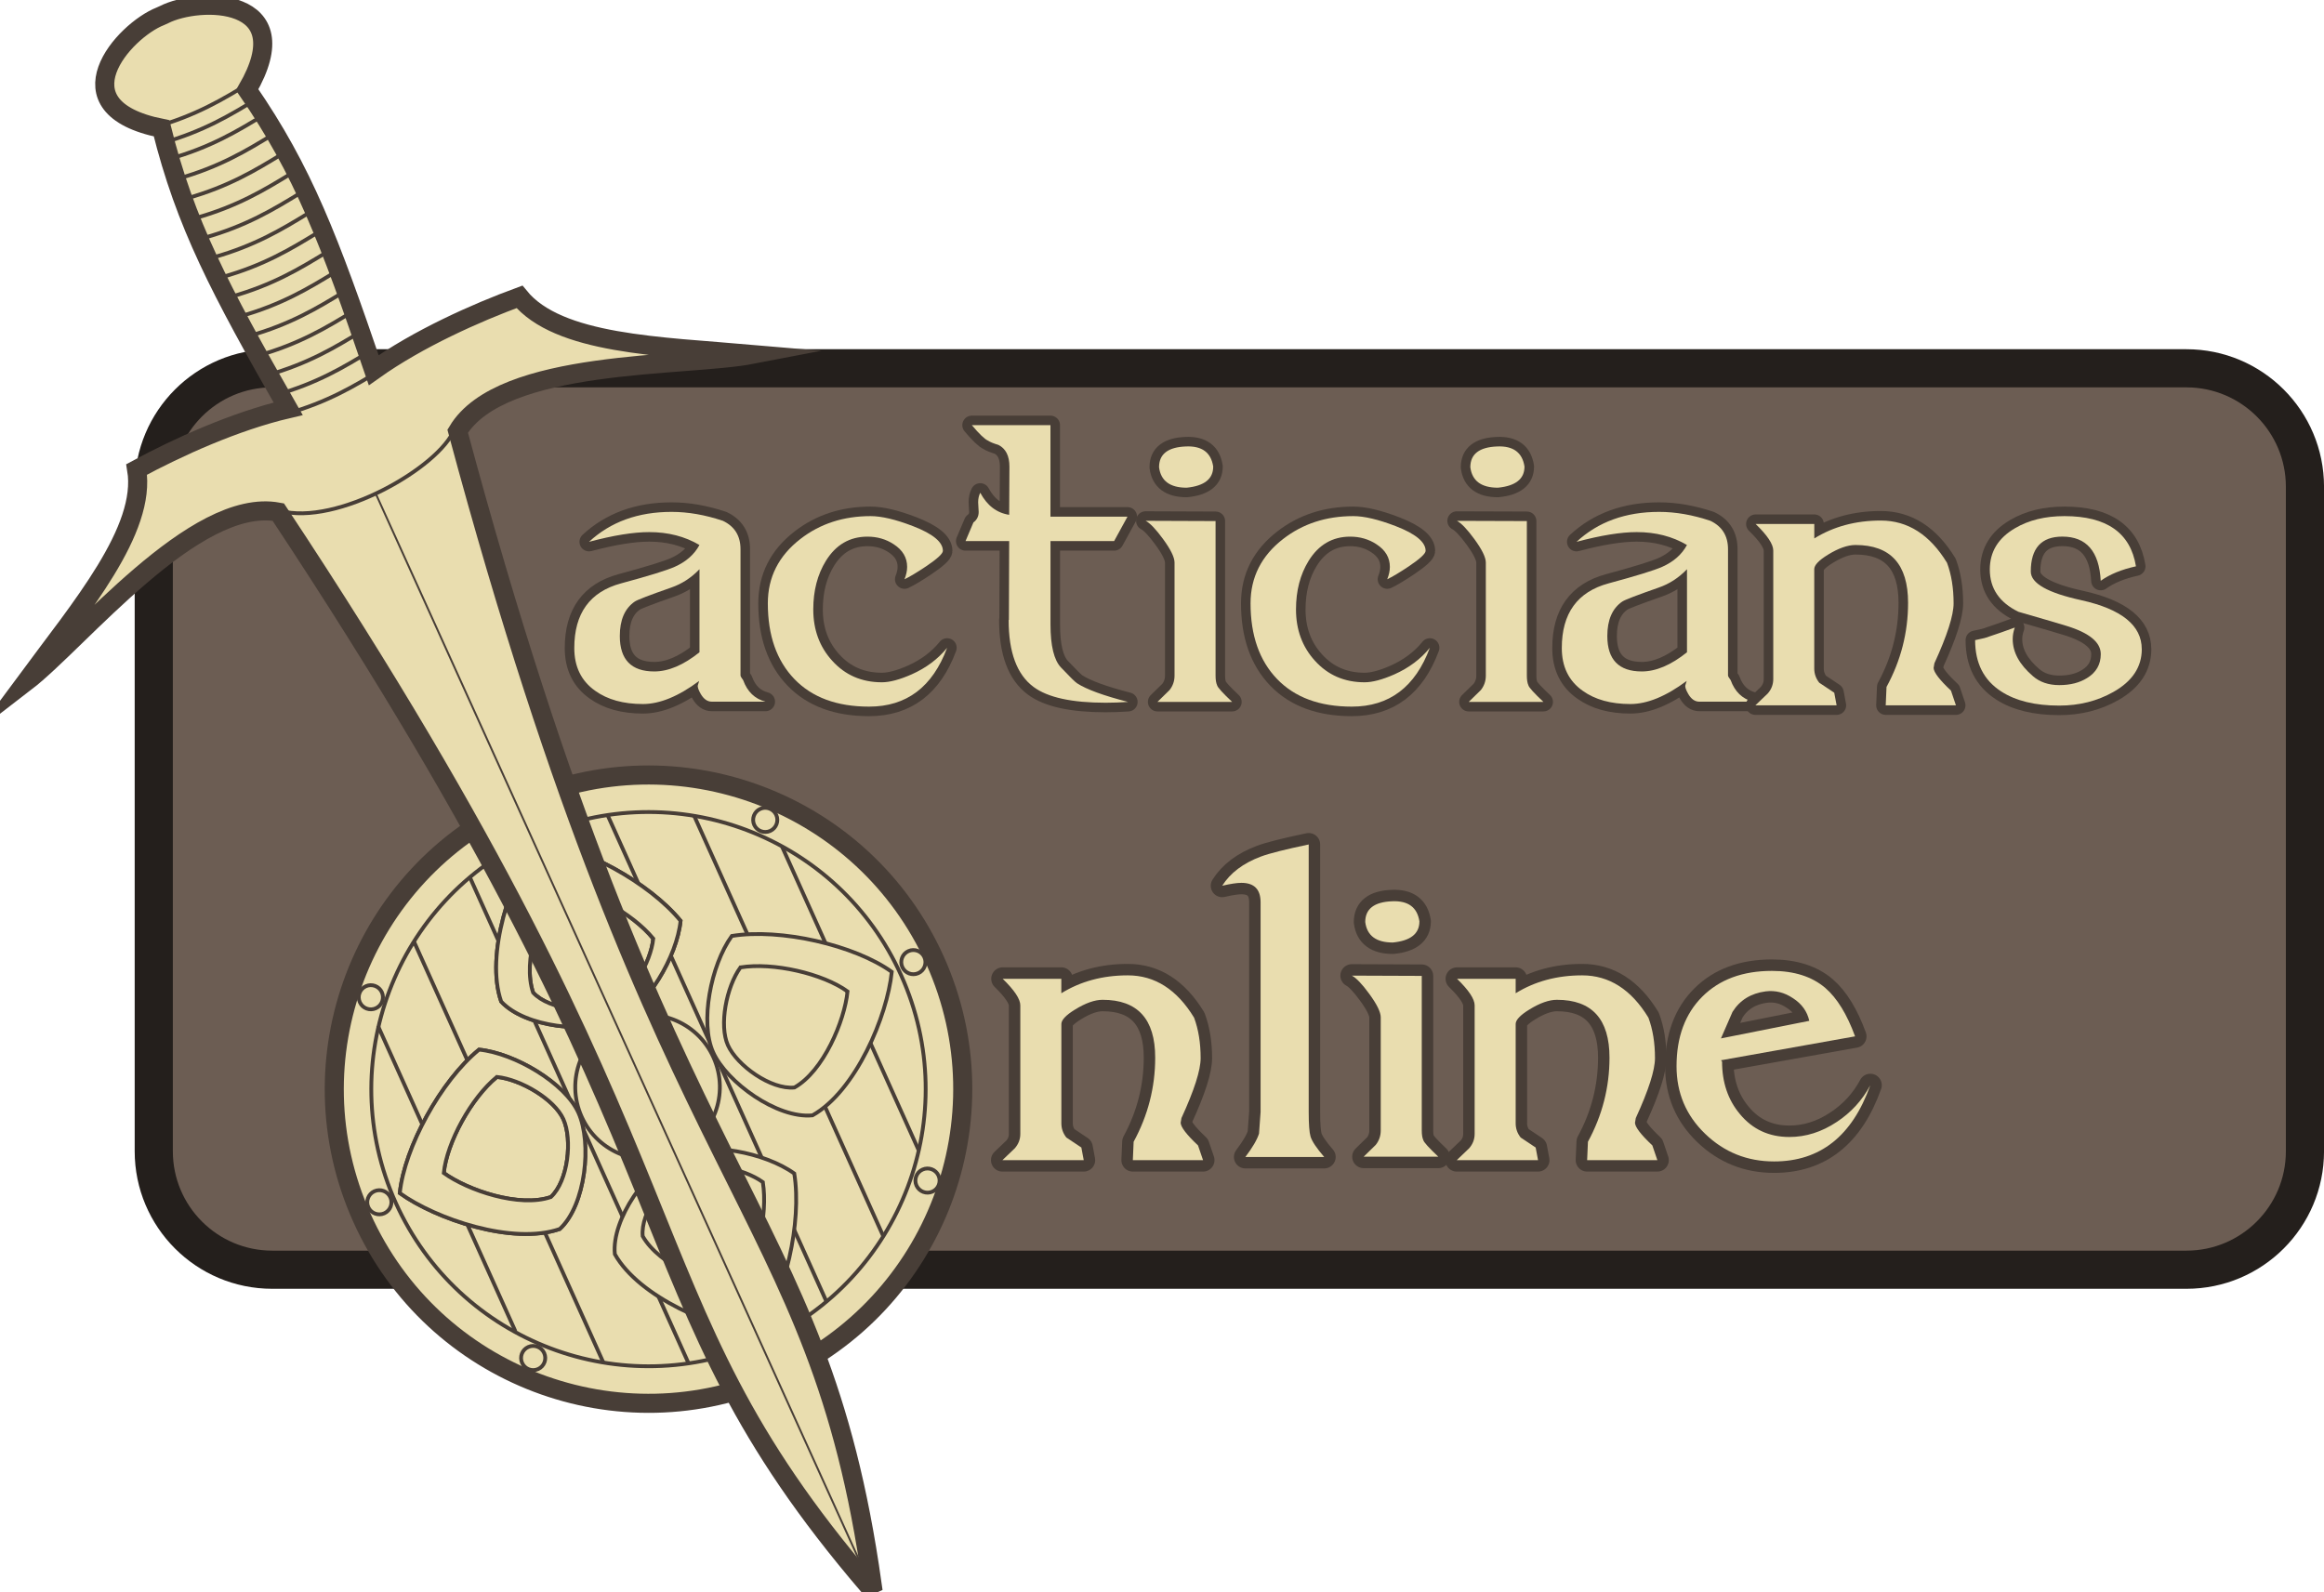
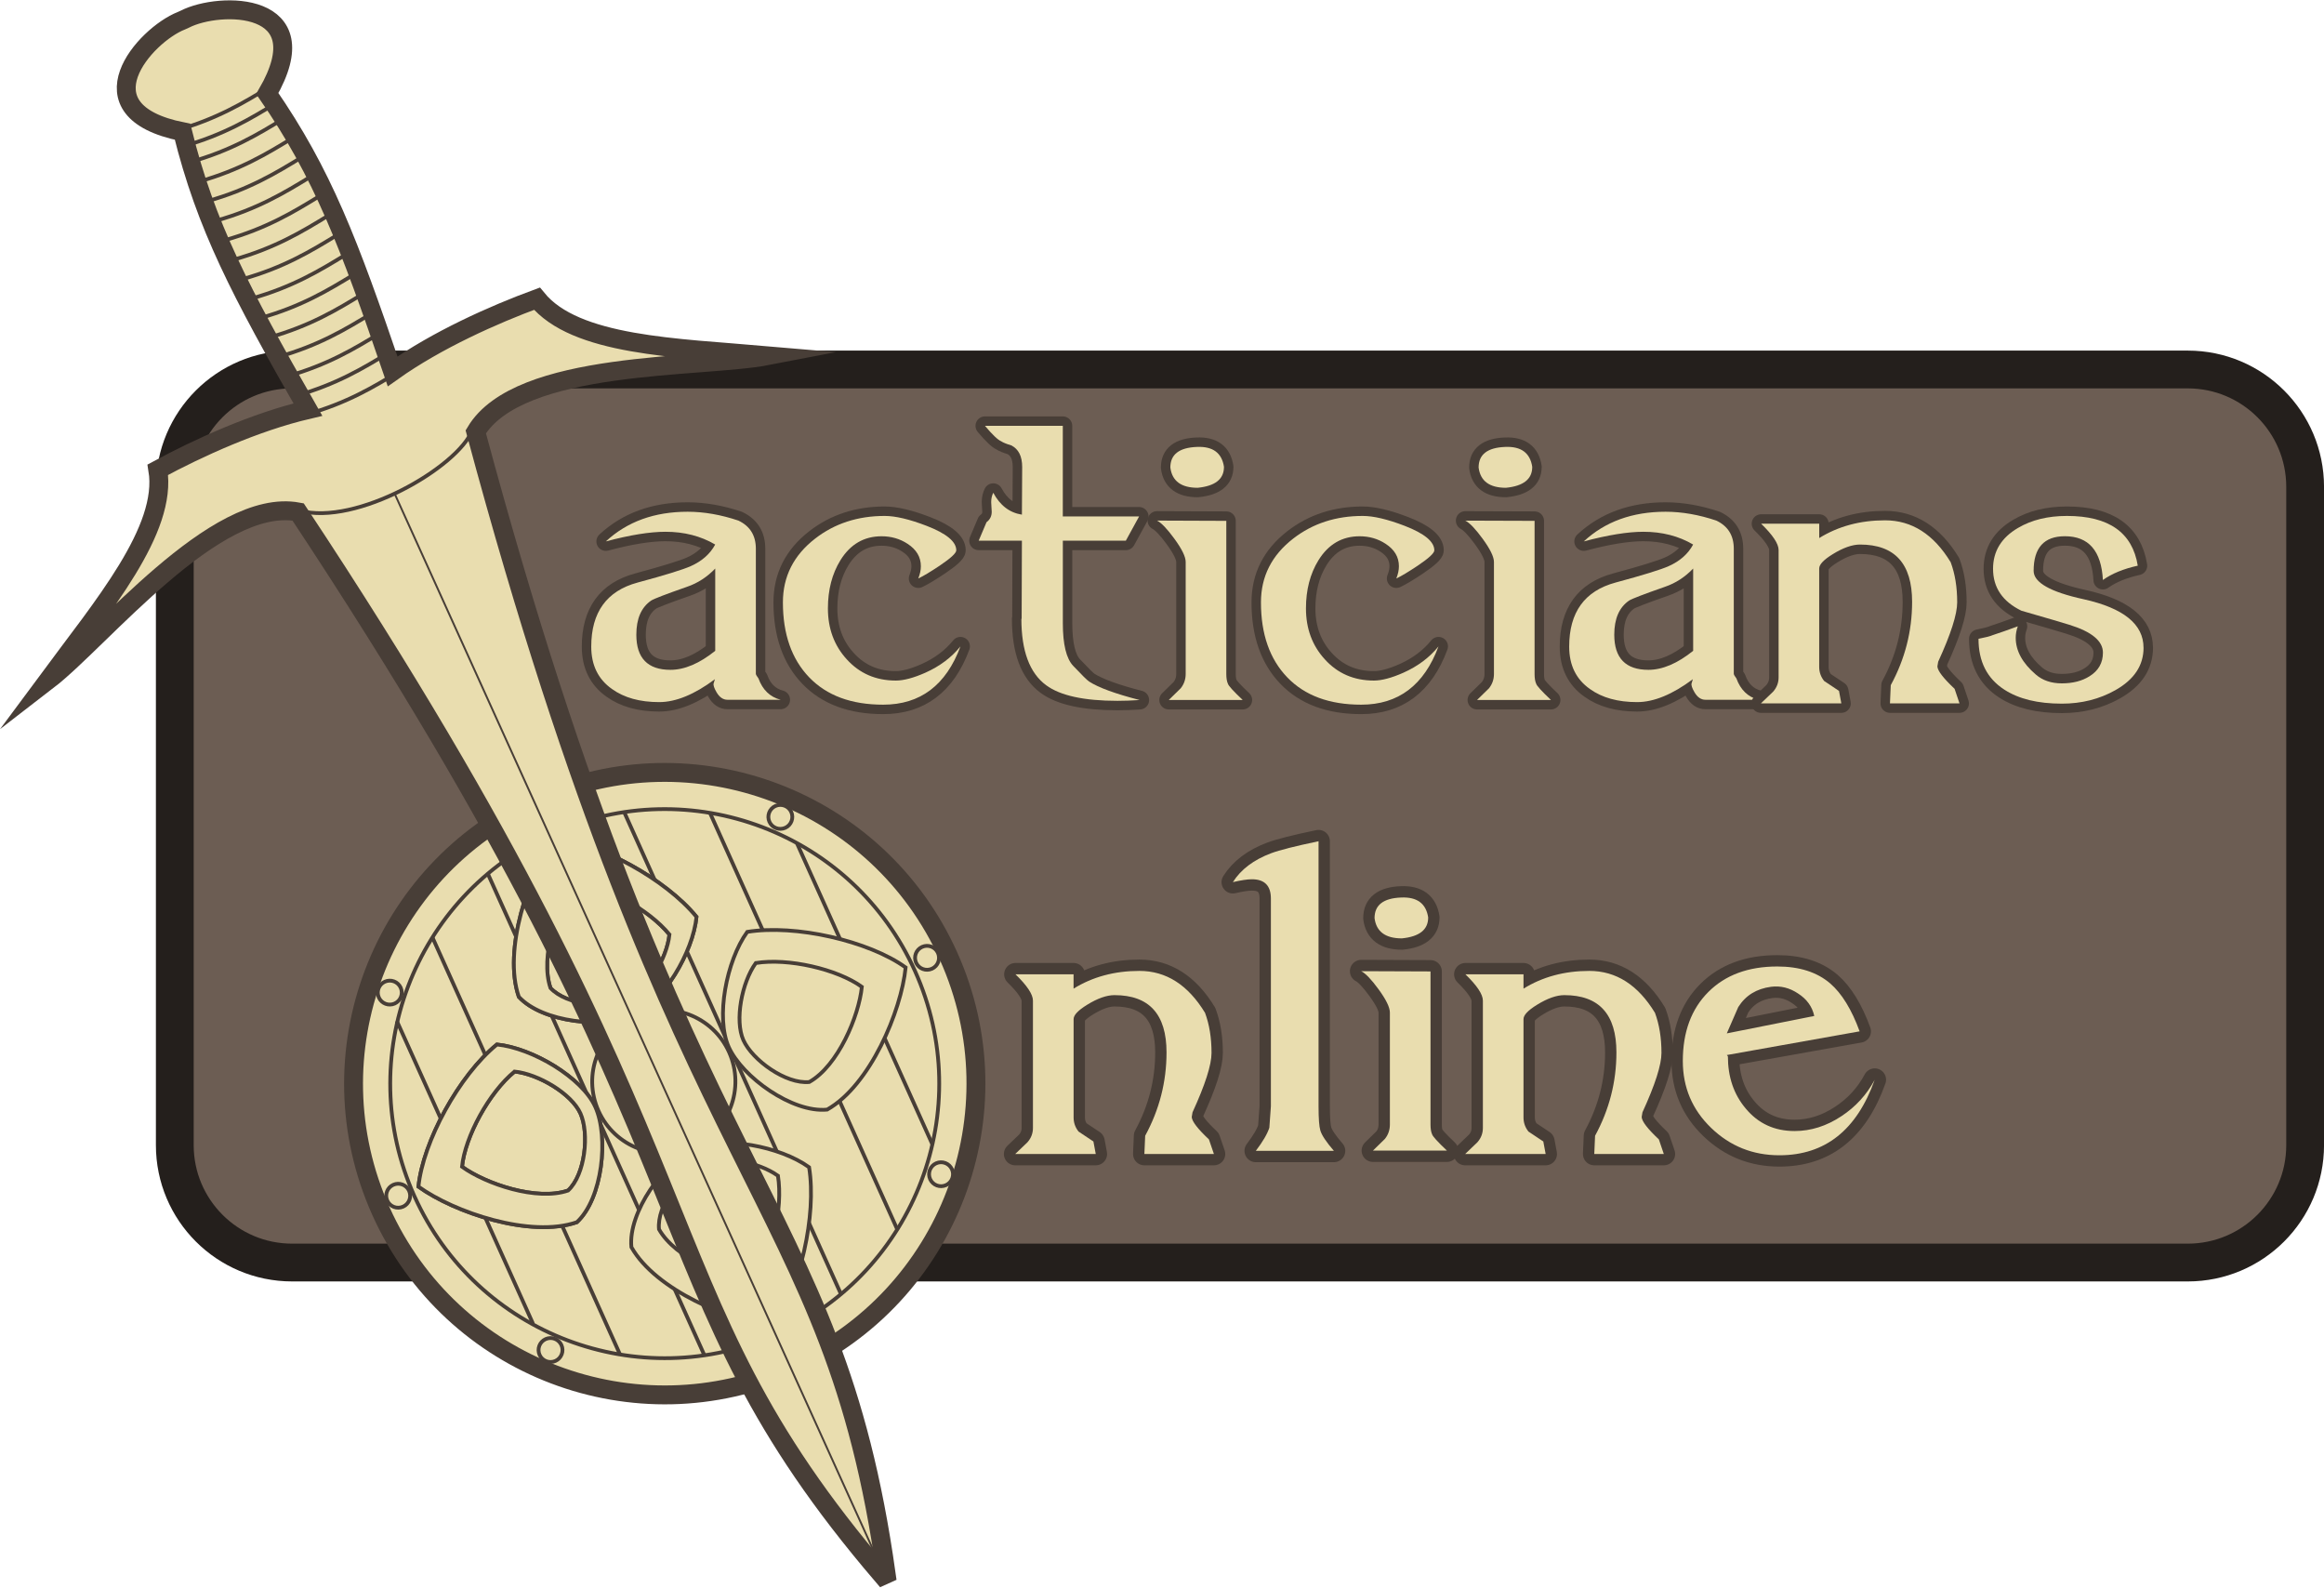
- <svg xmlns="http://www.w3.org/2000/svg" xmlns:xlink="http://www.w3.org/1999/xlink" width="60.906mm" height="41.732mm" viewBox="0 0 60.906 41.732" version="1.1" id="svg8">
+ <svg xmlns="http://www.w3.org/2000/svg" xmlns:xlink="http://www.w3.org/1999/xlink" width="61.502mm" height="41.997mm" viewBox="0 0 61.502 41.997" version="1.1" id="svg8">
  <defs id="defs2" />
-   <g id="layer1" transform="translate(-1.361253,-49.78247)">
+   <g id="layer1" transform="translate(-0.7652085,-49.6604)">
    <rect style="opacity:1;fill:#6c5d53;fill-opacity:1;stroke:#241f1c;stroke-width:1;stroke-linecap:round;stroke-linejoin:round;stroke-miterlimit:4;stroke-dasharray:none;stroke-dashoffset:0;stroke-opacity:1;paint-order:markers fill stroke" id="rect1011" width="56.377" height="23.63" x="5.391" y="59.437" ry="3.106" />
    <g aria-label="nline" style="font-style:normal;font-variant:normal;font-weight:normal;font-stretch:normal;font-size:10.583px;line-height:125%;font-family:Bubble_Runes;-inkscape-font-specification:Bubble_Runes;letter-spacing:0px;word-spacing:0px;fill:#e9ddaf;fill-opacity:1;stroke:#483e37;stroke-width:0.6;stroke-linecap:butt;stroke-linejoin:round;stroke-miterlimit:4;stroke-dasharray:none;stroke-opacity:1;paint-order:markers stroke fill" id="text1280" transform="translate(0,-1.5875)">
      <path d="m 32.89,81.782 h -1.84 l 0.021,-0.482 q 0.565,-1.04 0.565,-2.205 0,-1.516 -1.378,-1.516 -0.31,0 -0.723,0.255 -0.358,0.22 -0.358,0.379 v 2.604 q 0,0.207 0.131,0.372 l 0.393,0.262 0.062,0.331 H 27.632 l 0.324,-0.31 q 0.145,-0.165 0.145,-0.379 v -3.369 q 0,-0.248 -0.462,-0.696 h 1.537 v 0.379 q 0.758,-0.469 1.743,-0.469 1.061,0 1.736,1.109 0.172,0.462 0.172,1.061 0,0.475 -0.503,1.571 l -0.021,0.124 q 0.007,0.172 0.455,0.593 z" style="font-style:normal;font-variant:normal;font-weight:normal;font-stretch:normal;font-size:14.111px;font-family:'Dumbledor 3';-inkscape-font-specification:'Dumbledor 3, ';fill:#e9ddaf;fill-opacity:1;stroke:#483e37;stroke-width:0.6;stroke-linejoin:round;stroke-miterlimit:4;stroke-dasharray:none;stroke-opacity:1;paint-order:markers stroke fill" id="path4582" />
      <path d="m 36.066,81.699 h -2.067 q 0.282,-0.372 0.358,-0.613 l 0.041,-0.565 V 75.023 q 0,-0.51 -0.503,-0.51 -0.179,0 -0.503,0.076 0.317,-0.503 1.013,-0.765 0.331,-0.124 1.254,-0.317 v 7.014 q 0,0.482 0.048,0.641 0.055,0.186 0.358,0.537 z" style="font-style:normal;font-variant:normal;font-weight:normal;font-stretch:normal;font-size:14.111px;font-family:'Dumbledor 3';-inkscape-font-specification:'Dumbledor 3, ';fill:#e9ddaf;fill-opacity:1;stroke:#483e37;stroke-width:0.6;stroke-linejoin:round;stroke-miterlimit:4;stroke-dasharray:none;stroke-opacity:1;paint-order:markers stroke fill" id="path4584" />
      <path d="m 38.56,75.526 q 0,0.482 -0.696,0.551 -0.655,0 -0.723,-0.537 0,-0.517 0.703,-0.544 0.634,-0.028 0.717,0.531 z m 0.062,1.426 v 4.051 q 0,0.165 0.041,0.255 0.021,0.083 0.393,0.434 h -1.957 l 0.317,-0.31 q 0.131,-0.165 0.131,-0.379 v -2.963 q 0,-0.207 -0.303,-0.62 -0.282,-0.386 -0.455,-0.475 z" style="font-style:normal;font-variant:normal;font-weight:normal;font-stretch:normal;font-size:14.111px;font-family:'Dumbledor 3';-inkscape-font-specification:'Dumbledor 3, ';fill:#e9ddaf;fill-opacity:1;stroke:#483e37;stroke-width:0.6;stroke-linejoin:round;stroke-miterlimit:4;stroke-dasharray:none;stroke-opacity:1;paint-order:markers stroke fill" id="path4586" />
      <path d="m 44.796,81.782 h -1.84 l 0.021,-0.482 q 0.565,-1.04 0.565,-2.205 0,-1.516 -1.378,-1.516 -0.31,0 -0.723,0.255 -0.358,0.22 -0.358,0.379 v 2.604 q 0,0.207 0.131,0.372 l 0.393,0.262 0.062,0.331 H 39.539 l 0.324,-0.31 q 0.145,-0.165 0.145,-0.379 v -3.369 q 0,-0.248 -0.462,-0.696 h 1.537 v 0.379 q 0.758,-0.469 1.743,-0.469 1.061,0 1.736,1.109 0.172,0.462 0.172,1.061 0,0.475 -0.503,1.571 l -0.021,0.124 q 0.007,0.172 0.455,0.593 z" style="font-style:normal;font-variant:normal;font-weight:normal;font-stretch:normal;font-size:14.111px;font-family:'Dumbledor 3';-inkscape-font-specification:'Dumbledor 3, ';fill:#e9ddaf;fill-opacity:1;stroke:#483e37;stroke-width:0.6;stroke-linejoin:round;stroke-miterlimit:4;stroke-dasharray:none;stroke-opacity:1;paint-order:markers stroke fill" id="path4588" />
      <path d="m 50.377,79.818 c -0.473,1.332 -1.314,1.998 -2.522,1.998 -0.703,0 -1.305,-0.241 -1.805,-0.723 -0.501,-0.482 -0.751,-1.073 -0.751,-1.771 0,-0.767 0.225,-1.376 0.675,-1.826 0.45,-0.45 1.059,-0.675 1.826,-0.675 0.583,0 1.05,0.149 1.399,0.448 0.308,0.266 0.567,0.689 0.779,1.268 l -3.514,0.627 0.028,0.034 c 0,0.547 0.156,1.006 0.469,1.378 0.331,0.4 0.763,0.599 1.295,0.599 0.432,0 0.845,-0.131 1.24,-0.393 0.377,-0.248 0.671,-0.57 0.882,-0.965 z m -1.599,-1.688 c -0.055,-0.248 -0.198,-0.446 -0.427,-0.593 -0.225,-0.152 -0.464,-0.211 -0.717,-0.179 -0.386,0.051 -0.675,0.23 -0.868,0.537 -0.101,0.234 -0.202,0.466 -0.303,0.696 z" style="font-style:normal;font-variant:normal;font-weight:normal;font-stretch:normal;font-size:14.111px;font-family:'Dumbledor 3';-inkscape-font-specification:'Dumbledor 3, ';fill:#e9ddaf;fill-opacity:1;stroke:#483e37;stroke-width:0.6;stroke-linejoin:round;stroke-miterlimit:4;stroke-dasharray:none;stroke-opacity:1;paint-order:markers stroke fill" id="path4590" />
    </g>
-     <g id="g1022" style="stroke:#483e37;fill:#e9ddaf">
+     <g id="g1022" style="fill:#e9ddaf;stroke:#483e37">
      <path id="path922" d="M 25.866,74.956 A 8.234,8.234 65.781 0 1 21.734,85.843 8.234,8.234 65.781 0 1 10.848,81.711 8.234,8.234 65.781 0 1 14.979,70.825 8.234,8.234 65.781 0 1 25.866,74.956 Z" style="opacity:1;vector-effect:none;fill:#e9ddaf;fill-opacity:1;stroke:#483e37;stroke-width:0.5;stroke-linecap:butt;stroke-linejoin:miter;stroke-miterlimit:4;stroke-dasharray:none;stroke-dashoffset:0;stroke-opacity:1;paint-order:normal" />
      <path id="path922-6" d="m 24.98,75.354 a 7.263,7.263 65.781 0 1 -3.644,9.603 7.263,7.263 65.781 0 1 -9.603,-3.644 7.263,7.263 65.781 0 1 3.644,-9.603 7.263,7.263 65.781 0 1 9.603,3.644 z" style="opacity:1;vector-effect:none;fill:#e9ddaf;fill-opacity:1;stroke:#483e37;stroke-width:0.1;stroke-linecap:butt;stroke-linejoin:miter;stroke-miterlimit:4;stroke-dasharray:none;stroke-dashoffset:0;stroke-opacity:1;paint-order:normal" />
      <path id="path945" d="m 11.267,76.675 3.602,8.007" style="fill:#e9ddaf;fill-rule:evenodd;stroke:#483e37;stroke-width:0.1;stroke-linecap:butt;stroke-linejoin:miter;stroke-miterlimit:4;stroke-dasharray:none;stroke-opacity:1" />
-       <use style="stroke-width:0.1;stroke-miterlimit:4;stroke-dasharray:none;fill:#e9ddaf;stroke:#483e37" height="100%" width="100%" transform="matrix(0.9987713,-0.00273161,-0.0027316,0.9939272,10.81541,-4.197542)" id="use947" xlink:href="#path945" y="0" x="0" />
+       <use style="fill:#e9ddaf;stroke:#483e37;stroke-width:0.1;stroke-miterlimit:4;stroke-dasharray:none" height="100%" width="100%" transform="matrix(0.9987713,-0.00273161,-0.0027316,0.9939272,10.81541,-4.197542)" id="use947" xlink:href="#path945" y="0" x="0" />
      <path id="path945-7" d="m 12.214,74.473 1.581,3.516" style="fill:#e9ddaf;fill-rule:evenodd;stroke:#483e37;stroke-width:0.1;stroke-linecap:butt;stroke-linejoin:miter;stroke-miterlimit:4;stroke-dasharray:none;stroke-opacity:1" />
-       <use style="stroke-width:0.1;stroke-miterlimit:4;stroke-dasharray:none;fill:#e9ddaf;stroke:#483e37" height="100%" width="100%" transform="translate(7.340704,-3.301899)" id="use964" xlink:href="#path945-7" y="0" x="0" />
+       <use style="fill:#e9ddaf;stroke:#483e37;stroke-width:0.1;stroke-miterlimit:4;stroke-dasharray:none" height="100%" width="100%" transform="translate(7.340704,-3.301899)" id="use964" xlink:href="#path945-7" y="0" x="0" />
      <path id="path945-7-3" d="m 13.681,72.792 5.722,12.721" style="fill:#e9ddaf;fill-rule:evenodd;stroke:#483e37;stroke-width:0.101;stroke-linecap:butt;stroke-linejoin:miter;stroke-miterlimit:4;stroke-dasharray:none;stroke-opacity:1" />
-       <use style="stroke-width:0.1;stroke-miterlimit:4;stroke-dasharray:none;fill:#e9ddaf;stroke:#483e37" height="100%" width="100%" transform="translate(3.611384,-1.624425)" id="use4555" xlink:href="#path945-7-3" y="0" x="0" />
-       <use style="stroke-width:0.462;stroke-miterlimit:4;stroke-dasharray:none;fill:#e9ddaf;stroke:#483e37" height="100%" width="100%" transform="matrix(0.8387635,-0.3562147,-0.3562147,0.207063,35.51603,74.14673)" id="use4555-6" xlink:href="#path945-7-3" y="0" x="0" />
+       <use style="fill:#e9ddaf;stroke:#483e37;stroke-width:0.1;stroke-miterlimit:4;stroke-dasharray:none" height="100%" width="100%" transform="translate(3.611384,-1.624425)" id="use4555" xlink:href="#path945-7-3" y="0" x="0" />
+       <use style="fill:#e9ddaf;stroke:#483e37;stroke-width:0.462;stroke-miterlimit:4;stroke-dasharray:none" height="100%" width="100%" transform="matrix(0.8387635,-0.3562147,-0.3562147,0.207063,35.51603,74.14673)" id="use4555-6" xlink:href="#path945-7-3" y="0" x="0" />
      <path id="path922-3" d="m 20.06,77.501 a 1.895,1.895 65.781 0 1 -0.951,2.505 1.895,1.895 65.781 0 1 -2.505,-0.951 1.895,1.895 65.781 0 1 0.951,-2.505 1.895,1.895 65.781 0 1 2.505,0.951 z" style="opacity:1;vector-effect:none;fill:#e9ddaf;fill-opacity:1;stroke:#483e37;stroke-width:0.1;stroke-linecap:butt;stroke-linejoin:miter;stroke-miterlimit:4;stroke-dasharray:none;stroke-dashoffset:0;stroke-opacity:1;paint-order:normal" />
      <path style="opacity:1;vector-effect:none;fill:#e9ddaf;fill-opacity:1;stroke:#483e37;stroke-width:0.1;stroke-linecap:butt;stroke-linejoin:miter;stroke-miterlimit:4;stroke-dasharray:none;stroke-dashoffset:0;stroke-opacity:1;paint-order:normal" d="m 25.587,74.874 a 0.317,0.317 65.781 0 1 -0.159,0.419 0.317,0.317 65.781 0 1 -0.419,-0.159 0.317,0.317 65.781 0 1 0.159,-0.419 0.317,0.317 65.781 0 1 0.419,0.159 z" id="use4597" />
      <path style="opacity:1;vector-effect:none;fill:#e9ddaf;fill-opacity:1;stroke:#483e37;stroke-width:0.1;stroke-linecap:butt;stroke-linejoin:miter;stroke-miterlimit:4;stroke-dasharray:none;stroke-dashoffset:0;stroke-opacity:1;paint-order:normal" d="m 15.492,71.194 a 0.317,0.317 65.781 0 1 -0.159,0.419 0.317,0.317 65.781 0 1 -0.419,-0.159 0.317,0.317 65.781 0 1 0.159,-0.419 0.317,0.317 65.781 0 1 0.419,0.159 z" id="use4599" />
-       <use style="stroke-width:0.1;stroke-miterlimit:4;stroke-dasharray:none;fill:#e9ddaf;stroke:#483e37" height="100%" width="100%" transform="translate(6.316488,14.04267)" id="use4601" xlink:href="#use4599" y="0" x="0" />
-       <use style="stroke-width:0.1;stroke-miterlimit:4;stroke-dasharray:none;fill:#e9ddaf;stroke:#483e37" height="100%" width="100%" transform="translate(-6.185333,0.01509253)" id="use4603" xlink:href="#use4601" y="0" x="0" />
-       <use style="stroke-width:0.1;stroke-miterlimit:4;stroke-dasharray:none;fill:#e9ddaf;stroke:#483e37" height="100%" width="100%" transform="translate(-4.253919,-9.45721)" id="use4605" xlink:href="#use4603" y="0" x="0" />
-       <use style="stroke-width:0.1;stroke-miterlimit:4;stroke-dasharray:none;fill:#e9ddaf;stroke:#483e37" height="100%" width="100%" transform="translate(10.33575,-4.649089)" id="use4607" xlink:href="#use4605" y="0" x="0" />
-       <use style="stroke-width:0.1;stroke-miterlimit:4;stroke-dasharray:none;fill:#e9ddaf;stroke:#483e37" height="100%" width="100%" transform="translate(4.252861,9.454861)" id="use4609" xlink:href="#use4607" y="0" x="0" />
+       <use style="fill:#e9ddaf;stroke:#483e37;stroke-width:0.1;stroke-miterlimit:4;stroke-dasharray:none" height="100%" width="100%" transform="translate(6.316488,14.04267)" id="use4601" xlink:href="#use4599" y="0" x="0" />
+       <use style="fill:#e9ddaf;stroke:#483e37;stroke-width:0.1;stroke-miterlimit:4;stroke-dasharray:none" height="100%" width="100%" transform="translate(-6.185333,0.01509253)" id="use4603" xlink:href="#use4601" y="0" x="0" />
+       <use style="fill:#e9ddaf;stroke:#483e37;stroke-width:0.1;stroke-miterlimit:4;stroke-dasharray:none" height="100%" width="100%" transform="translate(-4.253919,-9.45721)" id="use4605" xlink:href="#use4603" y="0" x="0" />
+       <use style="fill:#e9ddaf;stroke:#483e37;stroke-width:0.1;stroke-miterlimit:4;stroke-dasharray:none" height="100%" width="100%" transform="translate(10.33575,-4.649089)" id="use4607" xlink:href="#use4605" y="0" x="0" />
+       <use style="fill:#e9ddaf;stroke:#483e37;stroke-width:0.1;stroke-miterlimit:4;stroke-dasharray:none" height="100%" width="100%" transform="translate(4.252861,9.454861)" id="use4609" xlink:href="#use4607" y="0" x="0" />
      <path id="path922-3-5" d="m 19.198,77.888 a 0.95,0.95 0 0 1 -0.477,1.256 0.95,0.95 0 0 1 -1.256,-0.477 0.95,0.95 0 0 1 0.477,-1.256 0.95,0.95 0 0 1 1.256,0.477 z" style="opacity:1;vector-effect:none;fill:#e9ddaf;fill-opacity:1;stroke:#483e37;stroke-width:0.1;stroke-linecap:butt;stroke-linejoin:miter;stroke-miterlimit:4;stroke-dasharray:none;stroke-dashoffset:0;stroke-opacity:1;paint-order:normal" />
-       <use style="stroke-width:0.1;stroke-miterlimit:4;stroke-dasharray:none;fill:#e9ddaf;stroke:#483e37" height="100%" width="100%" transform="translate(3.381091,7.516762)" id="use5318" xlink:href="#use964" y="0" x="0" />
+       <use style="fill:#e9ddaf;stroke:#483e37;stroke-width:0.1;stroke-miterlimit:4;stroke-dasharray:none" height="100%" width="100%" transform="translate(3.381091,7.516762)" id="use5318" xlink:href="#use964" y="0" x="0" />
      <path id="path4515" d="m 20.54,74.318 c -0.554,0.769 -0.839,2.271 -0.49,3.047 0.356,0.792 1.684,1.748 2.605,1.655 1.136,-0.64 1.96,-2.604 2.077,-3.761 -0.973,-0.701 -2.917,-1.148 -4.192,-0.941 z m 0.227,0.824 c 0.854,-0.139 2.155,0.16 2.806,0.63 -0.078,0.774 -0.63,2.089 -1.391,2.518 -0.617,0.062 -1.505,-0.578 -1.744,-1.108 -0.234,-0.52 -0.043,-1.525 0.328,-2.04 z" style="fill:#e9ddaf;fill-opacity:1;stroke:#483e37;stroke-width:0.1;stroke-linecap:butt;stroke-linejoin:miter;stroke-miterlimit:4;stroke-dasharray:none;stroke-opacity:1" />
-       <use style="stroke-width:0.1;stroke-miterlimit:4;stroke-dasharray:none;fill:#e9ddaf;stroke:#483e37" height="100%" width="100%" transform="matrix(-0.6634422,0.7482275,0.7482275,0.6634422,-28.06368,12.62323)" id="use5298" xlink:href="#path4515" y="0" x="0" />
-       <use style="stroke-width:0.1;stroke-miterlimit:4;stroke-dasharray:none;fill:#e9ddaf;stroke:#483e37" height="100%" width="100%" transform="rotate(90,18.24495,78.2498)" id="use5300" xlink:href="#path4515" y="0" x="0" />
-       <use style="stroke-width:0.1;stroke-miterlimit:4;stroke-dasharray:none;fill:#e9ddaf;stroke:#483e37" height="100%" width="100%" transform="matrix(0.6634422,-0.7482275,-0.7482275,-0.6634422,64.7501,143.9509)" id="use5302" xlink:href="#use5300" y="0" x="0" />
-       <use style="stroke-width:0.1;stroke-miterlimit:4;stroke-dasharray:none;fill:#e9ddaf;stroke:#483e37" height="100%" width="100%" transform="translate(-5.696995,-12.66543)" id="use5320" xlink:href="#use4555-6" y="0" x="0" />
-       <use style="stroke-width:0.1;stroke-miterlimit:4;stroke-dasharray:none;fill:#e9ddaf;stroke:#483e37" height="100%" width="100%" id="use5304" xlink:href="#use5302" y="0" x="0" />
-       <use style="stroke-width:0.1;stroke-miterlimit:4;stroke-dasharray:none;fill:#e9ddaf;stroke:#483e37" height="100%" width="100%" transform="translate(3.381091,7.516762)" id="use5316" xlink:href="#path945-7" y="0" x="0" />
-       <use style="stroke-width:0.1;stroke-miterlimit:4;stroke-dasharray:none;fill:#e9ddaf;stroke:#483e37" height="100%" width="100%" id="use5312" xlink:href="#use5298" y="0" x="0" />
+       <use style="fill:#e9ddaf;stroke:#483e37;stroke-width:0.1;stroke-miterlimit:4;stroke-dasharray:none" height="100%" width="100%" transform="matrix(-0.6634422,0.7482275,0.7482275,0.6634422,-28.06368,12.62323)" id="use5298" xlink:href="#path4515" y="0" x="0" />
+       <use style="fill:#e9ddaf;stroke:#483e37;stroke-width:0.1;stroke-miterlimit:4;stroke-dasharray:none" height="100%" width="100%" transform="rotate(90,18.24495,78.2498)" id="use5300" xlink:href="#path4515" y="0" x="0" />
+       <use style="fill:#e9ddaf;stroke:#483e37;stroke-width:0.1;stroke-miterlimit:4;stroke-dasharray:none" height="100%" width="100%" transform="matrix(0.6634422,-0.7482275,-0.7482275,-0.6634422,64.7501,143.9509)" id="use5302" xlink:href="#use5300" y="0" x="0" />
+       <use style="fill:#e9ddaf;stroke:#483e37;stroke-width:0.1;stroke-miterlimit:4;stroke-dasharray:none" height="100%" width="100%" transform="translate(-5.696995,-12.66543)" id="use5320" xlink:href="#use4555-6" y="0" x="0" />
+       <use style="fill:#e9ddaf;stroke:#483e37;stroke-width:0.1;stroke-miterlimit:4;stroke-dasharray:none" height="100%" width="100%" id="use5304" xlink:href="#use5302" y="0" x="0" />
+       <use style="fill:#e9ddaf;stroke:#483e37;stroke-width:0.1;stroke-miterlimit:4;stroke-dasharray:none" height="100%" width="100%" transform="translate(3.381091,7.516762)" id="use5316" xlink:href="#path945-7" y="0" x="0" />
+       <use style="fill:#e9ddaf;stroke:#483e37;stroke-width:0.1;stroke-miterlimit:4;stroke-dasharray:none" height="100%" width="100%" id="use5312" xlink:href="#use5298" y="0" x="0" />
      <path style="opacity:1;vector-effect:none;fill:#e9ddaf;fill-opacity:1;stroke:#483e37;stroke-width:0.1;stroke-linecap:butt;stroke-linejoin:miter;stroke-miterlimit:4;stroke-dasharray:none;stroke-dashoffset:0;stroke-opacity:1;paint-order:normal" d="m 18.62,78.148 a 0.317,0.317 65.781 0 1 -0.159,0.419 0.317,0.317 65.781 0 1 -0.419,-0.159 0.317,0.317 65.781 0 1 0.159,-0.419 0.317,0.317 65.781 0 1 0.419,0.159 z" id="use5330" />
      <use style="fill:#e9ddaf;stroke:#483e37" height="100%" width="100%" transform="translate(-13.99518,6.295126)" id="use1241" xlink:href="#use4597" y="0" x="0" />
    </g>
-     <path id="path4526" style="fill:#e9ddaf;fill-opacity:1;fill-rule:evenodd;stroke:#483e37;stroke-width:0.5;stroke-linecap:butt;stroke-linejoin:miter;stroke-miterlimit:88.8;stroke-dasharray:none;stroke-opacity:1;paint-order:normal" d="M 24.217,91.311 C 22.778,81.063 18.839,81.485 13.356,61.086 c 1.144,-1.914 5.97,-1.676 7.722,-2.014 -2.434,-0.21 -5.087,-0.261 -6.103,-1.508 -1.142,0.42 -2.648,1.091 -3.819,1.923 C 9.992,56.075 9.306,54.259 7.839,52.135 9.262,49.679 6.577,49.696 5.658,50.167 l -0.093,0.042 c -0.962,0.377 -2.751,2.379 0.031,2.937 0.622,2.505 1.528,4.222 3.317,7.352 -1.399,0.327 -2.9,1.012 -3.97,1.59 0.262,1.587 -1.456,3.609 -2.909,5.573 C 3.447,66.573 6.462,62.797 8.654,63.206 20.318,80.818 17.395,83.492 24.124,91.353 Z" />
+     <path id="path4526" style="fill:#e9ddaf;fill-opacity:1;fill-rule:evenodd;stroke:#483e37;stroke-width:0.5;stroke-linecap:butt;stroke-linejoin:miter;stroke-miterlimit:88.8;stroke-dasharray:none;stroke-opacity:1;paint-order:normal" d="M 24.217,91.311 C 22.778,81.063 18.839,81.485 13.356,61.086 c 1.144,-1.914 5.97,-1.676 7.722,-2.014 -2.434,-0.21 -5.087,-0.261 -6.103,-1.508 -1.142,0.42 -2.648,1.091 -3.819,1.923 C 9.992,56.075 9.306,54.259 7.839,52.135 9.262,49.679 6.577,49.696 5.658,50.167 l -0.093,0.042 c -0.962,0.377 -2.751,2.379 0.031,2.937 0.622,2.505 1.528,4.222 3.317,7.352 C 7.514,60.826 6.013,61.511 4.942,62.089 5.204,63.676 3.487,65.698 2.033,67.662 3.447,66.573 6.462,62.797 8.654,63.206 20.318,80.818 17.395,83.492 24.124,91.353 Z" />
    <path style="fill:#e9ddaf;fill-opacity:0;fill-rule:evenodd;stroke:#483e37;stroke-width:0.1;stroke-linecap:butt;stroke-linejoin:miter;stroke-miterlimit:4;stroke-dasharray:none;stroke-opacity:1" d="m 8.866,60.63 c 1.087,-0.307 1.796,-0.735 2.499,-1.165" id="path4547" />
    <use style="fill:#e9ddaf;stroke:#483e37" x="0" y="0" xlink:href="#path4547" id="use4564" transform="translate(-0.2811502,-0.4933055)" width="100%" height="100%" />
    <use style="fill:#e9ddaf;stroke:#483e37" x="0" y="0" xlink:href="#use4564" id="use4566" transform="translate(-0.2325404,-0.5154977)" width="100%" height="100%" />
    <use style="fill:#e9ddaf;stroke:#483e37" x="0" y="0" xlink:href="#use4566" id="use4568" transform="translate(-0.2325404,-0.5154977)" width="100%" height="100%" />
    <use style="fill:#e9ddaf;stroke:#483e37" x="0" y="0" xlink:href="#use4568" id="use4570" transform="translate(-0.2325404,-0.5154977)" width="100%" height="100%" />
    <use style="fill:#e9ddaf;stroke:#483e37" x="0" y="0" xlink:href="#use4570" id="use4572" transform="translate(-0.2325404,-0.5154977)" width="100%" height="100%" />
    <use style="fill:#e9ddaf;stroke:#483e37" x="0" y="0" xlink:href="#use4572" id="use4574" transform="translate(-0.2325404,-0.5154977)" width="100%" height="100%" />
    <use style="fill:#e9ddaf;stroke:#483e37" x="0" y="0" xlink:href="#use4574" id="use4576" transform="translate(-0.2325404,-0.5154977)" width="100%" height="100%" />
    <use style="fill:#e9ddaf;stroke:#483e37" x="0" y="0" xlink:href="#use4576" id="use4578" transform="translate(-0.2325404,-0.5154977)" width="100%" height="100%" />
    <use style="fill:#e9ddaf;stroke:#483e37" x="0" y="0" xlink:href="#use4578" id="use4580" transform="translate(-0.2325404,-0.5154977)" width="100%" height="100%" />
    <use style="fill:#e9ddaf;stroke:#483e37" x="0" y="0" xlink:href="#use4580" id="use4582" transform="translate(-0.2325404,-0.5154977)" width="100%" height="100%" />
    <use style="fill:#e9ddaf;stroke:#483e37" x="0" y="0" xlink:href="#use4582" id="use4584" transform="translate(-0.2325404,-0.5154977)" width="100%" height="100%" />
    <use style="fill:#e9ddaf;stroke:#483e37" x="0" y="0" xlink:href="#use4584" id="use4586" transform="translate(-0.2325404,-0.5154977)" width="100%" height="100%" />
    <use style="fill:#e9ddaf;stroke:#483e37" x="0" y="0" xlink:href="#use4586" id="use4588" transform="translate(-0.2325404,-0.5154977)" width="100%" height="100%" />
    <use style="fill:#e9ddaf;stroke:#483e37" x="0" y="0" xlink:href="#use4588" id="use4590" transform="translate(-0.1885391,-0.4179552)" width="100%" height="100%" />
    <use style="fill:#e9ddaf;stroke:#483e37" x="0" y="0" xlink:href="#use4590" id="use4592" width="100%" height="100%" transform="translate(-0.1885231,-0.417919)" />
    <path style="fill:#e9ddaf;fill-opacity:0;fill-rule:evenodd;stroke:#483e37;stroke-width:0.1;stroke-linecap:butt;stroke-linejoin:miter;stroke-miterlimit:4;stroke-dasharray:none;stroke-opacity:1" d="m 8.695,63.17 c 1.486,0.413 4.18,-1.136 4.574,-2.132" id="path4547-3" />
    <path style="fill:#e9ddaf;fill-rule:evenodd;stroke:#483e37;stroke-width:0.05;stroke-linecap:butt;stroke-linejoin:miter;stroke-miterlimit:4;stroke-dasharray:none;stroke-opacity:1" d="M 11.214,62.734 24.138,91.255" id="path4609" />
    <g aria-label="acticians" style="font-style:normal;font-variant:normal;font-weight:normal;font-stretch:normal;font-size:10.583px;line-height:125%;font-family:Bubble_Runes;-inkscape-font-specification:Bubble_Runes;letter-spacing:0px;word-spacing:0px;fill:#e9ddaf;fill-opacity:1;stroke:#483e37;stroke-width:0.5;stroke-linecap:butt;stroke-linejoin:round;stroke-miterlimit:4;stroke-dasharray:none;stroke-opacity:1;paint-order:markers stroke fill" id="text1280-3">
      <path d="m 21.422,68.176 h -1.406 q -0.172,0 -0.289,-0.2 -0.096,-0.165 -0.076,-0.234 0.007,-0.034 0.034,-0.11 -0.813,0.606 -1.475,0.606 -0.765,0 -1.247,-0.345 -0.551,-0.386 -0.551,-1.123 0,-1.364 1.226,-1.695 1.096,-0.296 1.406,-0.434 0.448,-0.2 0.648,-0.572 -0.572,-0.338 -1.316,-0.338 -0.62,0 -1.578,0.255 0.847,-0.785 2.164,-0.785 0.648,0 1.344,0.234 0.462,0.22 0.462,0.744 V 67.487 q 0,0.034 0.069,0.124 0.165,0.455 0.586,0.565 z m -1.729,-1.295 v -2.177 q -0.324,0.338 -0.744,0.482 -0.847,0.296 -0.951,0.365 -0.393,0.269 -0.393,0.903 0,0.93 0.903,0.93 0.558,0 1.185,-0.503 z" style="font-style:normal;font-variant:normal;font-weight:normal;font-stretch:normal;font-size:14.111px;font-family:'Dumbledor 3';-inkscape-font-specification:'Dumbledor 3, ';fill:#e9ddaf;fill-opacity:1;stroke:#483e37;stroke-width:0.5;stroke-linejoin:round;stroke-miterlimit:4;stroke-dasharray:none;stroke-opacity:1;paint-order:markers stroke fill" id="path4563" />
      <path d="m 26.183,66.763 q -0.572,1.543 -2.046,1.543 -1.261,0 -1.957,-0.723 -0.696,-0.723 -0.696,-1.984 0,-1.027 0.854,-1.688 0.772,-0.599 1.84,-0.599 0.427,0 1.109,0.262 0.785,0.303 0.785,0.648 0,0.11 -0.441,0.407 -0.372,0.248 -0.565,0.338 0.069,-0.172 0.069,-0.324 0,-0.365 -0.351,-0.593 -0.303,-0.2 -0.689,-0.2 -0.696,0 -1.089,0.634 -0.331,0.537 -0.331,1.275 0,0.799 0.496,1.344 0.51,0.565 1.302,0.565 0.31,0 0.779,-0.207 0.572,-0.255 0.93,-0.696 z" style="font-style:normal;font-variant:normal;font-weight:normal;font-stretch:normal;font-size:14.111px;font-family:'Dumbledor 3';-inkscape-font-specification:'Dumbledor 3, ';fill:#e9ddaf;fill-opacity:1;stroke:#483e37;stroke-width:0.5;stroke-linejoin:round;stroke-miterlimit:4;stroke-dasharray:none;stroke-opacity:1;paint-order:markers stroke fill" id="path4565" />
      <path d="m 30.924,68.183 q -0.31,0.021 -0.586,0.021 -1.33,0 -1.888,-0.413 -0.655,-0.482 -0.655,-1.757 h 0.007 l 0.007,-2.067 h -1.144 l 0.207,-0.489 q 0.138,-0.103 0.138,-0.276 0,-0.041 -0.007,-0.124 -0.007,-0.09 -0.007,-0.131 0,-0.138 0.055,-0.248 0.269,0.503 0.758,0.579 l 0.007,-1.261 q 0,-0.427 -0.289,-0.572 -0.186,-0.055 -0.269,-0.11 -0.131,-0.055 -0.427,-0.407 h 2.06 v 2.398 h 2.019 l -0.351,0.641 h -1.667 v 2.184 q 0,0.841 0.276,1.13 0.345,0.365 0.42,0.413 0.372,0.241 1.337,0.489 z" style="font-style:normal;font-variant:normal;font-weight:normal;font-stretch:normal;font-size:14.111px;font-family:'Dumbledor 3';-inkscape-font-specification:'Dumbledor 3, ';fill:#e9ddaf;fill-opacity:1;stroke:#483e37;stroke-width:0.5;stroke-linejoin:round;stroke-miterlimit:4;stroke-dasharray:none;stroke-opacity:1;paint-order:markers stroke fill" id="path4567" />
      <path d="m 33.156,62.016 q 0,0.482 -0.696,0.551 -0.655,0 -0.723,-0.537 0,-0.517 0.703,-0.544 0.634,-0.028 0.717,0.531 z m 0.062,1.426 v 4.051 q 0,0.165 0.041,0.255 0.021,0.083 0.393,0.434 h -1.957 l 0.317,-0.31 q 0.131,-0.165 0.131,-0.379 v -2.963 q 0,-0.207 -0.303,-0.62 -0.282,-0.386 -0.455,-0.475 z" style="font-style:normal;font-variant:normal;font-weight:normal;font-stretch:normal;font-size:14.111px;font-family:'Dumbledor 3';-inkscape-font-specification:'Dumbledor 3, ';fill:#e9ddaf;fill-opacity:1;stroke:#483e37;stroke-width:0.5;stroke-linejoin:round;stroke-miterlimit:4;stroke-dasharray:none;stroke-opacity:1;paint-order:markers stroke fill" id="path4569" />
      <path d="m 38.834,66.763 q -0.572,1.543 -2.046,1.543 -1.261,0 -1.957,-0.723 -0.696,-0.723 -0.696,-1.984 0,-1.027 0.854,-1.688 0.772,-0.599 1.84,-0.599 0.427,0 1.109,0.262 0.785,0.303 0.785,0.648 0,0.11 -0.441,0.407 -0.372,0.248 -0.565,0.338 0.069,-0.172 0.069,-0.324 0,-0.365 -0.351,-0.593 -0.303,-0.2 -0.689,-0.2 -0.696,0 -1.089,0.634 -0.331,0.537 -0.331,1.275 0,0.799 0.496,1.344 0.51,0.565 1.302,0.565 0.31,0 0.779,-0.207 0.572,-0.255 0.93,-0.696 z" style="font-style:normal;font-variant:normal;font-weight:normal;font-stretch:normal;font-size:14.111px;font-family:'Dumbledor 3';-inkscape-font-specification:'Dumbledor 3, ';fill:#e9ddaf;fill-opacity:1;stroke:#483e37;stroke-width:0.5;stroke-linejoin:round;stroke-miterlimit:4;stroke-dasharray:none;stroke-opacity:1;paint-order:markers stroke fill" id="path4571" />
      <path d="m 41.314,62.016 q 0,0.482 -0.696,0.551 -0.655,0 -0.723,-0.537 0,-0.517 0.703,-0.544 0.634,-0.028 0.717,0.531 z m 0.062,1.426 v 4.051 q 0,0.165 0.041,0.255 0.021,0.083 0.393,0.434 h -1.957 l 0.317,-0.31 Q 40.301,67.707 40.301,67.494 v -2.963 q 0,-0.207 -0.303,-0.62 -0.282,-0.386 -0.455,-0.475 z" style="font-style:normal;font-variant:normal;font-weight:normal;font-stretch:normal;font-size:14.111px;font-family:'Dumbledor 3';-inkscape-font-specification:'Dumbledor 3, ';fill:#e9ddaf;fill-opacity:1;stroke:#483e37;stroke-width:0.5;stroke-linejoin:round;stroke-miterlimit:4;stroke-dasharray:none;stroke-opacity:1;paint-order:markers stroke fill" id="path4573" />
      <path d="m 47.302,68.176 h -1.406 q -0.172,0 -0.289,-0.2 -0.096,-0.165 -0.076,-0.234 0.007,-0.034 0.034,-0.11 -0.813,0.606 -1.475,0.606 -0.765,0 -1.247,-0.345 -0.551,-0.386 -0.551,-1.123 0,-1.364 1.226,-1.695 1.096,-0.296 1.406,-0.434 0.448,-0.2 0.648,-0.572 -0.572,-0.338 -1.316,-0.338 -0.62,0 -1.578,0.255 0.847,-0.785 2.164,-0.785 0.648,0 1.344,0.234 0.462,0.22 0.462,0.744 V 67.487 q 0,0.034 0.069,0.124 0.165,0.455 0.586,0.565 z m -1.729,-1.295 v -2.177 q -0.324,0.338 -0.744,0.482 -0.847,0.296 -0.951,0.365 -0.393,0.269 -0.393,0.903 0,0.93 0.903,0.93 0.558,0 1.185,-0.503 z" style="font-style:normal;font-variant:normal;font-weight:normal;font-stretch:normal;font-size:14.111px;font-family:'Dumbledor 3';-inkscape-font-specification:'Dumbledor 3, ';fill:#e9ddaf;fill-opacity:1;stroke:#483e37;stroke-width:0.5;stroke-linejoin:round;stroke-miterlimit:4;stroke-dasharray:none;stroke-opacity:1;paint-order:markers stroke fill" id="path4575" />
      <path d="m 52.621,68.272 h -1.84 l 0.021,-0.482 q 0.565,-1.04 0.565,-2.205 0,-1.516 -1.378,-1.516 -0.31,0 -0.723,0.255 -0.358,0.22 -0.358,0.379 v 2.604 q 0,0.207 0.131,0.372 l 0.393,0.262 0.062,0.331 h -2.129 l 0.324,-0.31 q 0.145,-0.165 0.145,-0.379 V 64.214 q 0,-0.248 -0.462,-0.696 h 1.537 v 0.379 q 0.758,-0.469 1.743,-0.469 1.061,0 1.736,1.109 0.172,0.462 0.172,1.061 0,0.475 -0.503,1.571 l -0.021,0.124 q 0.007,0.172 0.455,0.593 z" style="font-style:normal;font-variant:normal;font-weight:normal;font-stretch:normal;font-size:14.111px;font-family:'Dumbledor 3';-inkscape-font-specification:'Dumbledor 3, ';fill:#e9ddaf;fill-opacity:1;stroke:#483e37;stroke-width:0.5;stroke-linejoin:round;stroke-miterlimit:4;stroke-dasharray:none;stroke-opacity:1;paint-order:markers stroke fill" id="path4577" />
      <path d="m 57.492,66.798 q 0,0.703 -0.744,1.123 -0.634,0.358 -1.419,0.358 -0.951,0 -1.523,-0.372 -0.682,-0.441 -0.682,-1.344 0.282,-0.055 0.372,-0.096 0.276,-0.09 0.668,-0.234 -0.055,0.152 -0.055,0.303 0,0.517 0.531,0.972 0.269,0.234 0.689,0.234 0.434,0 0.73,-0.186 0.358,-0.22 0.358,-0.627 0,-0.462 -0.889,-0.737 -0.193,-0.062 -1.268,-0.372 -0.751,-0.365 -0.751,-1.109 0,-0.696 0.661,-1.082 0.537,-0.317 1.295,-0.317 1.661,0 1.874,1.316 -0.565,0.124 -0.923,0.379 -0.062,-1.158 -1.006,-1.158 -0.827,0 -0.827,0.916 0,0.462 1.323,0.751 1.585,0.351 1.585,1.282 z" style="font-style:normal;font-variant:normal;font-weight:normal;font-stretch:normal;font-size:14.111px;font-family:'Dumbledor 3';-inkscape-font-specification:'Dumbledor 3, ';fill:#e9ddaf;fill-opacity:1;stroke:#483e37;stroke-width:0.5;stroke-linejoin:round;stroke-miterlimit:4;stroke-dasharray:none;stroke-opacity:1;paint-order:markers stroke fill" id="path4579" />
    </g>
  </g>
</svg>
